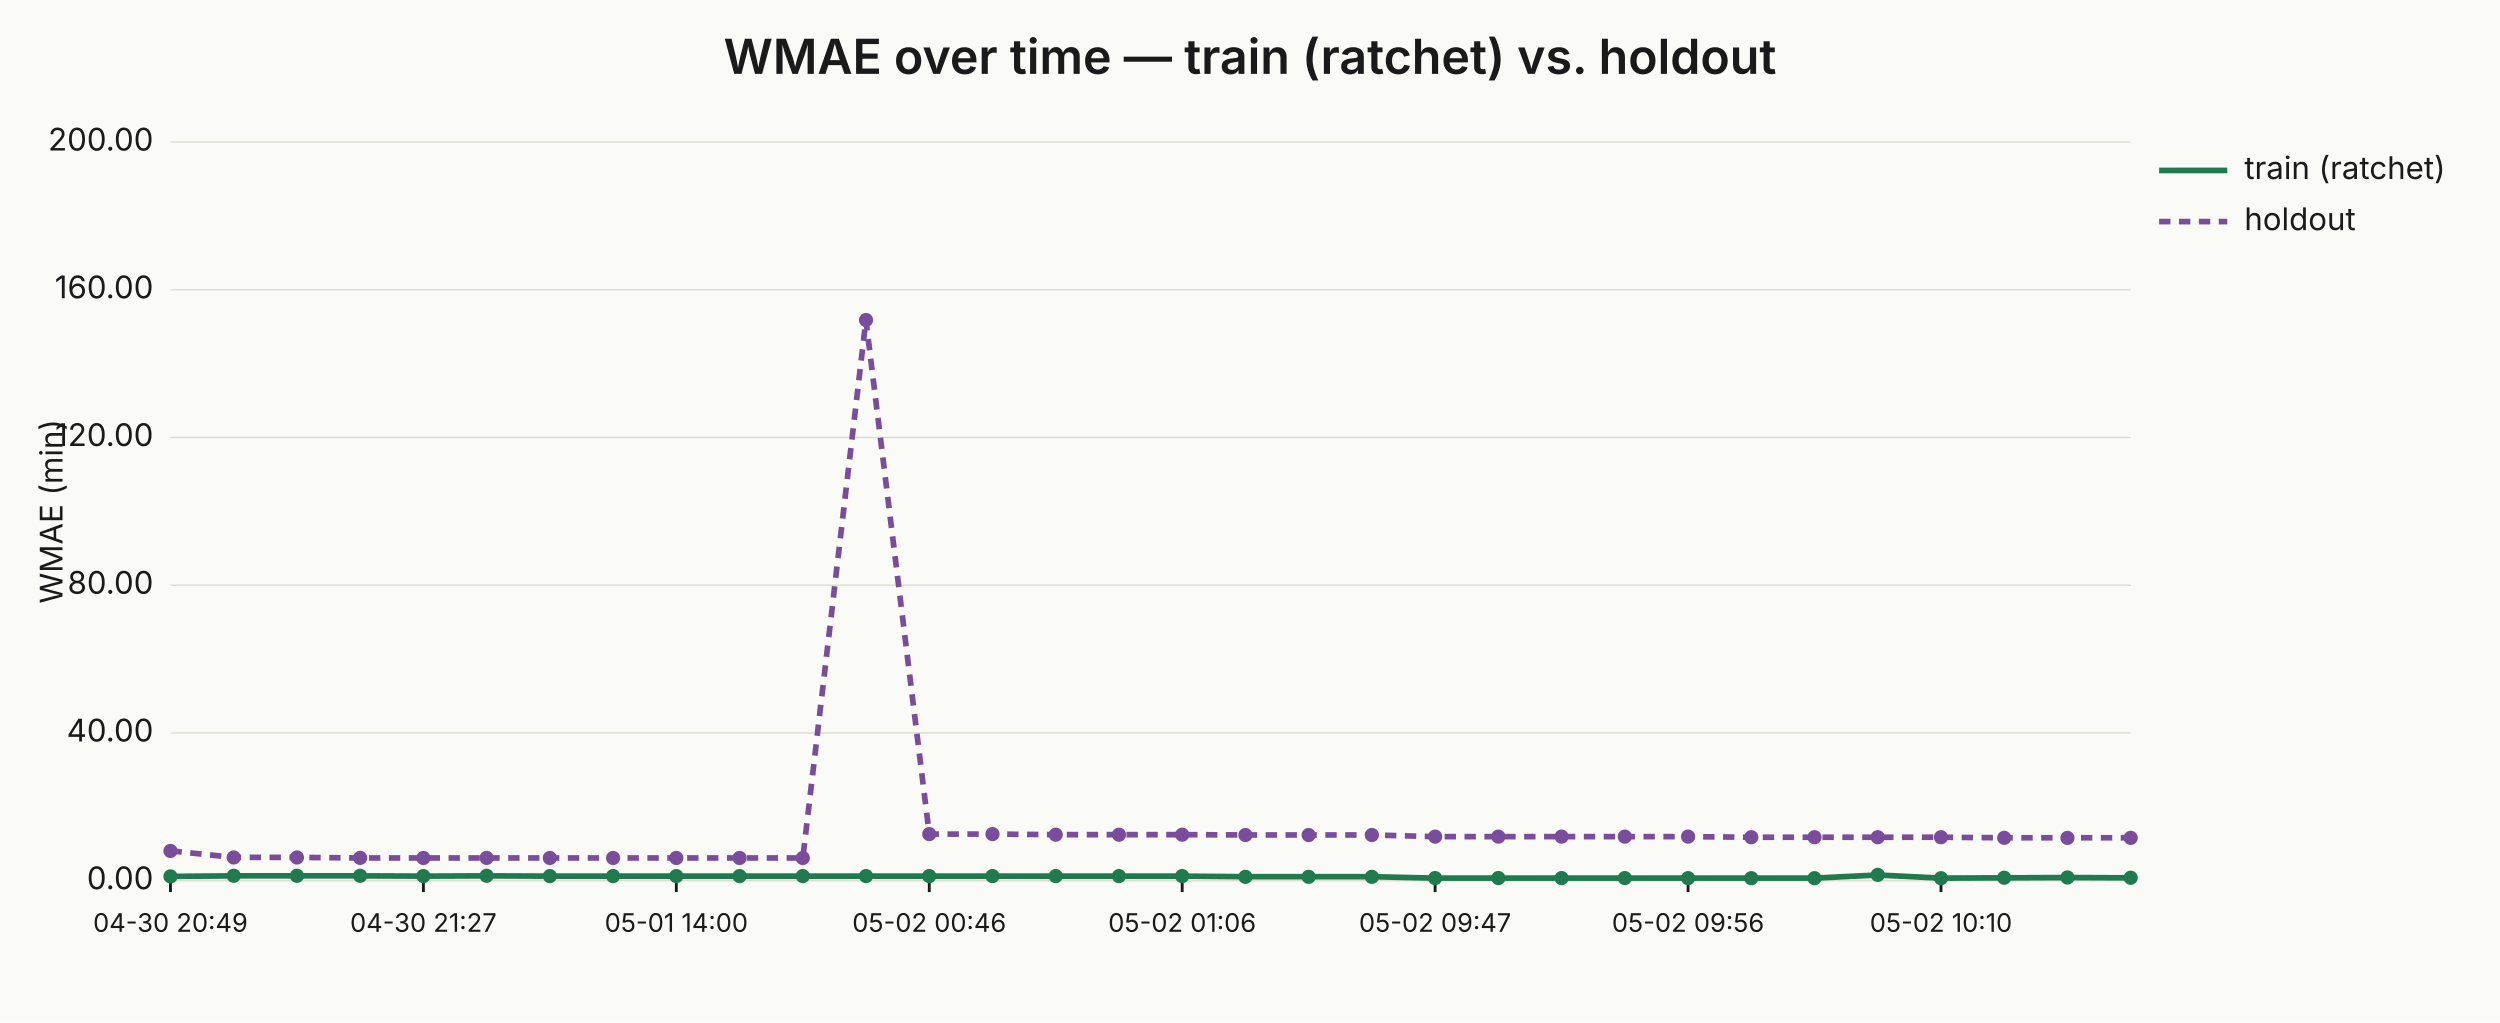
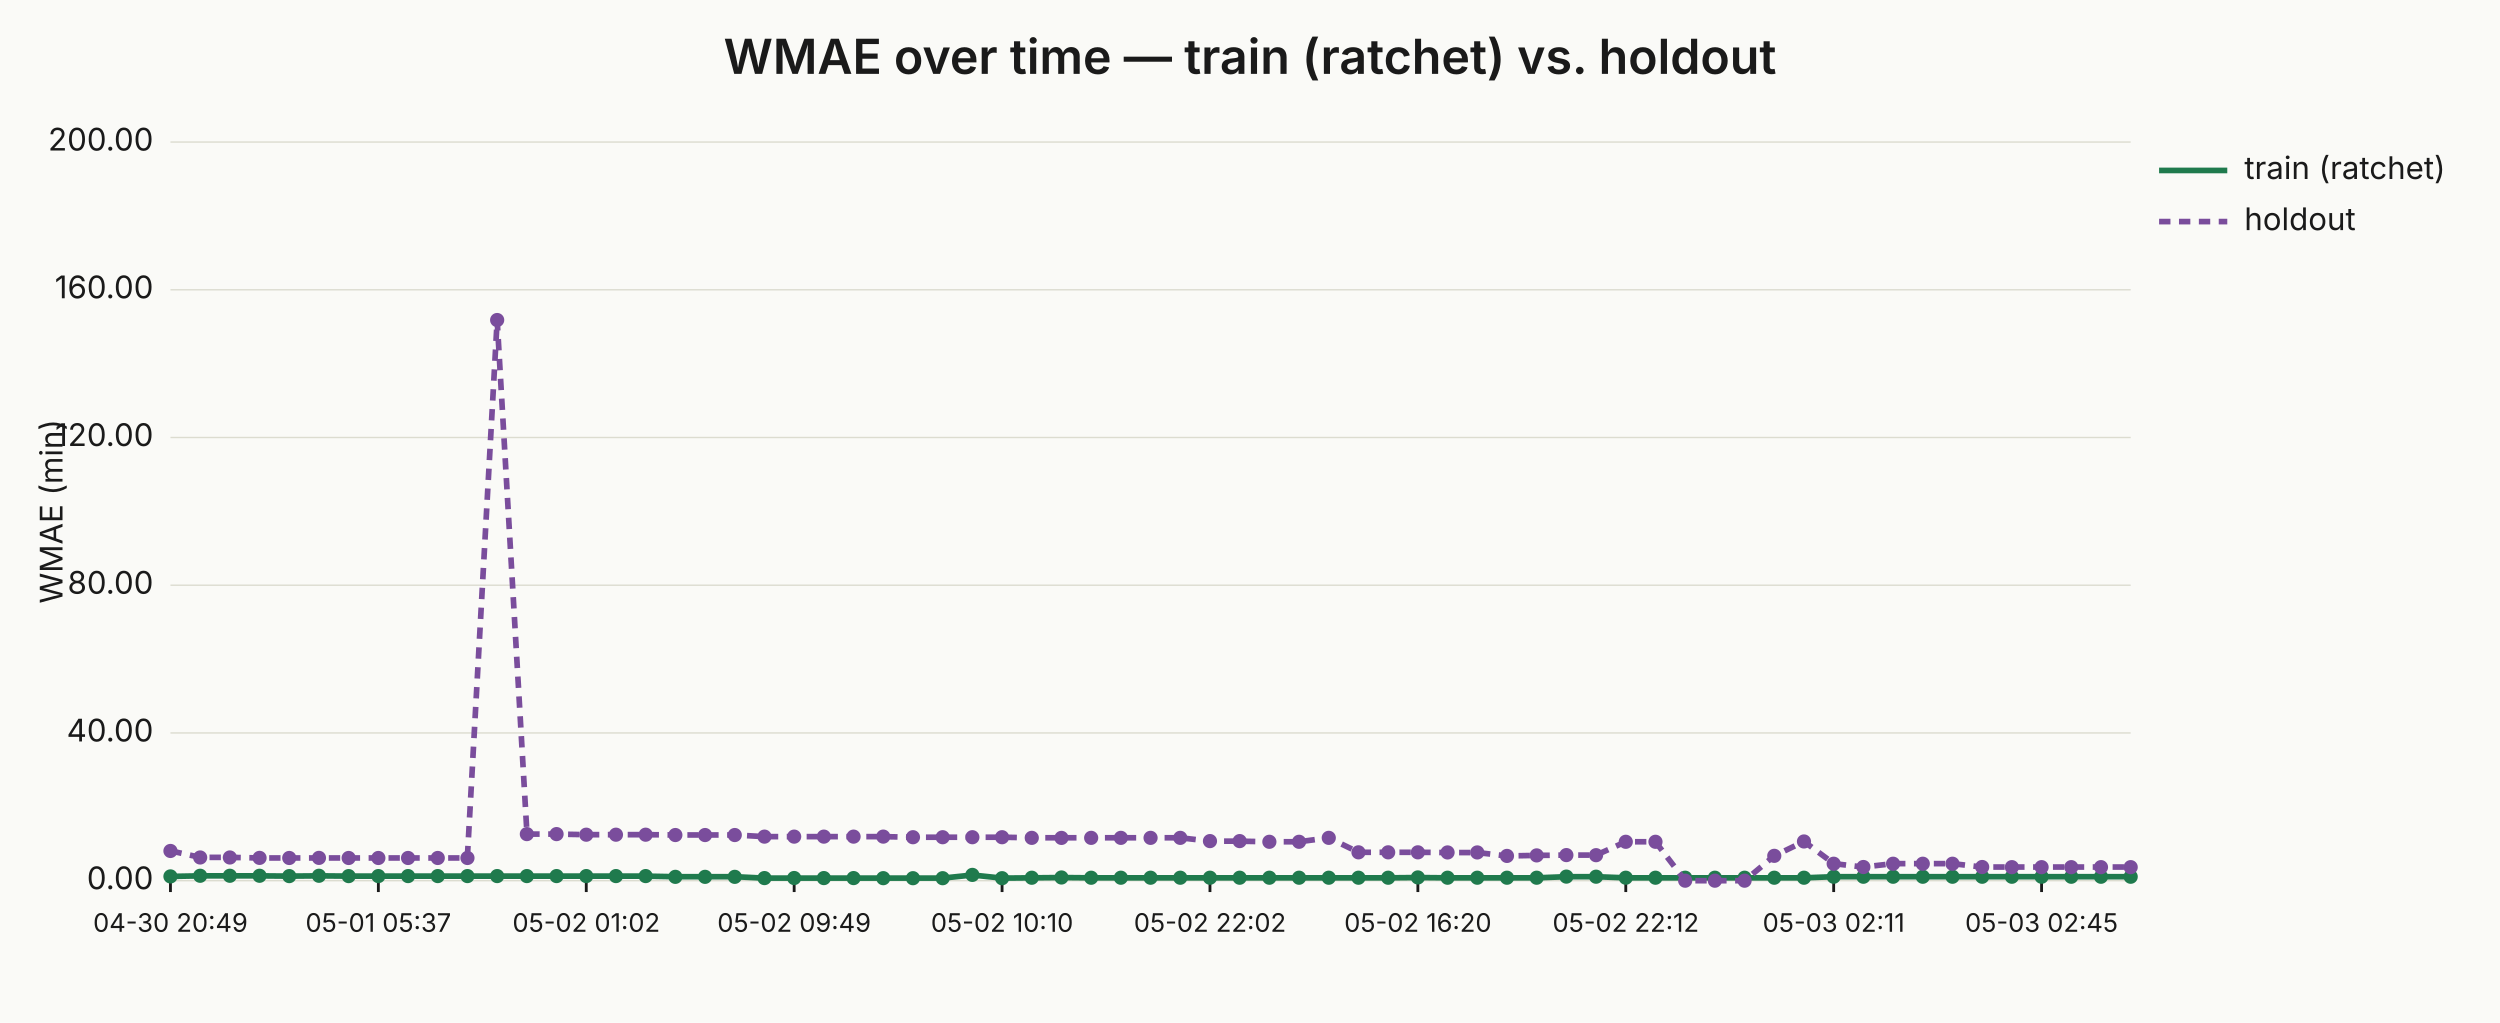
<svg xmlns="http://www.w3.org/2000/svg" viewBox="0 0 880 360" width="880" height="360" font-family="-apple-system, BlinkMacSystemFont, 'Segoe UI', system-ui, sans-serif" font-size="11">
  <rect width="880" height="360" fill="#fafaf7" />
  <text x="440" y="26" text-anchor="middle" fill="#1a1a1a" font-size="17" font-weight="600">WMAE over time — train (ratchet) vs. holdout</text>
  <line x1="60" y1="310" x2="750" y2="310" stroke="#dcdcd0" stroke-width="0.5" />
  <text x="54" y="313" text-anchor="end" fill="#1a1a1a">0.00</text>
  <line x1="60" y1="258" x2="750" y2="258" stroke="#dcdcd0" stroke-width="0.5" />
  <text x="54" y="261" text-anchor="end" fill="#1a1a1a">40.00</text>
  <line x1="60" y1="206" x2="750" y2="206" stroke="#dcdcd0" stroke-width="0.5" />
  <text x="54" y="209" text-anchor="end" fill="#1a1a1a">80.00</text>
  <line x1="60" y1="154" x2="750" y2="154" stroke="#dcdcd0" stroke-width="0.5" />
  <text x="54" y="157" text-anchor="end" fill="#1a1a1a">120.00</text>
  <line x1="60" y1="102" x2="750" y2="102" stroke="#dcdcd0" stroke-width="0.5" />
  <text x="54" y="105" text-anchor="end" fill="#1a1a1a">160.00</text>
  <line x1="60" y1="50" x2="750" y2="50" stroke="#dcdcd0" stroke-width="0.5" />
  <text x="54" y="53" text-anchor="end" fill="#1a1a1a">200.00</text>
  <line x1="60" y1="310" x2="60" y2="314" stroke="#1a1a1a" />
  <text x="60" y="328" text-anchor="middle" fill="#1a1a1a" font-size="9">04-30 20:49</text>
-   <line x1="149.032" y1="310" x2="149.032" y2="314" stroke="#1a1a1a" />
-   <text x="149.032" y="328" text-anchor="middle" fill="#1a1a1a" font-size="9">04-30 21:27</text>
-   <line x1="238.065" y1="310" x2="238.065" y2="314" stroke="#1a1a1a" />
-   <text x="238.065" y="328" text-anchor="middle" fill="#1a1a1a" font-size="9">05-01 14:00</text>
-   <line x1="327.097" y1="310" x2="327.097" y2="314" stroke="#1a1a1a" />
-   <text x="327.097" y="328" text-anchor="middle" fill="#1a1a1a" font-size="9">05-02 00:46</text>
-   <line x1="416.129" y1="310" x2="416.129" y2="314" stroke="#1a1a1a" />
-   <text x="416.129" y="328" text-anchor="middle" fill="#1a1a1a" font-size="9">05-02 01:06</text>
-   <line x1="505.161" y1="310" x2="505.161" y2="314" stroke="#1a1a1a" />
-   <text x="505.161" y="328" text-anchor="middle" fill="#1a1a1a" font-size="9">05-02 09:47</text>
-   <line x1="594.194" y1="310" x2="594.194" y2="314" stroke="#1a1a1a" />
-   <text x="594.194" y="328" text-anchor="middle" fill="#1a1a1a" font-size="9">05-02 09:56</text>
-   <line x1="683.226" y1="310" x2="683.226" y2="314" stroke="#1a1a1a" />
-   <text x="683.226" y="328" text-anchor="middle" fill="#1a1a1a" font-size="9">05-02 10:10</text>
+   <line x1="133.182" y1="310" x2="133.182" y2="314" stroke="#1a1a1a" />
+   <text x="133.182" y="328" text-anchor="middle" fill="#1a1a1a" font-size="9">05-01 05:37</text>
+   <line x1="206.364" y1="310" x2="206.364" y2="314" stroke="#1a1a1a" />
+   <text x="206.364" y="328" text-anchor="middle" fill="#1a1a1a" font-size="9">05-02 01:02</text>
+   <line x1="279.545" y1="310" x2="279.545" y2="314" stroke="#1a1a1a" />
+   <text x="279.545" y="328" text-anchor="middle" fill="#1a1a1a" font-size="9">05-02 09:49</text>
+   <line x1="352.727" y1="310" x2="352.727" y2="314" stroke="#1a1a1a" />
+   <text x="352.727" y="328" text-anchor="middle" fill="#1a1a1a" font-size="9">05-02 10:10</text>
+   <line x1="425.909" y1="310" x2="425.909" y2="314" stroke="#1a1a1a" />
+   <text x="425.909" y="328" text-anchor="middle" fill="#1a1a1a" font-size="9">05-02 22:02</text>
+   <line x1="499.091" y1="310" x2="499.091" y2="314" stroke="#1a1a1a" />
+   <text x="499.091" y="328" text-anchor="middle" fill="#1a1a1a" font-size="9">05-02 16:20</text>
+   <line x1="572.273" y1="310" x2="572.273" y2="314" stroke="#1a1a1a" />
+   <text x="572.273" y="328" text-anchor="middle" fill="#1a1a1a" font-size="9">05-02 22:12</text>
+   <line x1="645.455" y1="310" x2="645.455" y2="314" stroke="#1a1a1a" />
+   <text x="645.455" y="328" text-anchor="middle" fill="#1a1a1a" font-size="9">05-03 02:11</text>
+   <line x1="718.636" y1="310" x2="718.636" y2="314" stroke="#1a1a1a" />
+   <text x="718.636" y="328" text-anchor="middle" fill="#1a1a1a" font-size="9">05-03 02:45</text>
  <text x="22" y="180" transform="rotate(-90 22 180)" text-anchor="middle" fill="#1a1a1a">WMAE (min)</text>
-   <path d="M60.0,308.5 L82.3,308.3 L104.5,308.3 L126.8,308.3 L149.0,308.4 L171.3,308.3 L193.5,308.4 L215.8,308.4 L238.1,308.4 L260.3,308.4 L282.6,308.4 L304.8,308.4 L327.1,308.4 L349.4,308.4 L371.6,308.4 L393.9,308.4 L416.1,308.4 L438.4,308.6 L460.6,308.6 L482.9,308.6 L505.2,309.1 L527.4,309.1 L549.7,309.1 L571.9,309.1 L594.2,309.1 L616.5,309.1 L638.7,309.1 L661.0,308.0 L683.2,309.1 L705.5,309.0 L727.7,308.9 L750.0,309.0" fill="none" stroke="#1f7a4d" stroke-width="2" />
+   <path d="M60.0,308.5 L70.5,308.3 L80.9,308.3 L91.4,308.3 L101.8,308.4 L112.3,308.3 L122.7,308.4 L133.2,308.4 L143.6,308.4 L154.1,308.4 L164.5,308.4 L175.0,308.4 L185.5,308.4 L195.9,308.4 L206.4,308.4 L216.8,308.4 L227.3,308.4 L237.7,308.6 L248.2,308.6 L258.6,308.6 L269.1,309.1 L279.5,309.1 L290.0,309.1 L300.5,309.1 L310.9,309.1 L321.4,309.1 L331.8,309.1 L342.3,308.0 L352.7,309.1 L363.2,309.0 L373.6,308.9 L384.1,309.0 L394.5,309.0 L405.0,309.0 L415.5,309.0 L425.9,309.0 L436.4,309.0 L446.8,309.0 L457.3,309.0 L467.7,309.0 L478.2,309.0 L488.6,309.0 L499.1,308.9 L509.5,309.0 L520.0,309.0 L530.5,309.0 L540.9,309.0 L551.4,308.6 L561.8,308.6 L572.3,309.0 L582.7,309.0 L593.2,309.0 L603.6,309.0 L614.1,309.0 L624.5,309.0 L635.0,309.0 L645.5,308.6 L655.9,308.6 L666.4,308.6 L676.8,308.6 L687.3,308.6 L697.7,308.6 L708.2,308.6 L718.6,308.6 L729.1,308.6 L739.5,308.6 L750.0,308.6" fill="none" stroke="#1f7a4d" stroke-width="2" />
  <circle cx="60" cy="308.497" r="2.5" fill="#1f7a4d" />
-   <circle cx="82.258" cy="308.271" r="2.5" fill="#1f7a4d" />
-   <circle cx="104.516" cy="308.271" r="2.5" fill="#1f7a4d" />
-   <circle cx="126.774" cy="308.271" r="2.5" fill="#1f7a4d" />
-   <circle cx="149.032" cy="308.389" r="2.5" fill="#1f7a4d" />
-   <circle cx="171.29" cy="308.271" r="2.5" fill="#1f7a4d" />
-   <circle cx="193.548" cy="308.389" r="2.5" fill="#1f7a4d" />
-   <circle cx="215.806" cy="308.379" r="2.5" fill="#1f7a4d" />
-   <circle cx="238.065" cy="308.379" r="2.5" fill="#1f7a4d" />
-   <circle cx="260.323" cy="308.379" r="2.5" fill="#1f7a4d" />
-   <circle cx="282.581" cy="308.379" r="2.5" fill="#1f7a4d" />
-   <circle cx="304.839" cy="308.379" r="2.5" fill="#1f7a4d" />
-   <circle cx="327.097" cy="308.379" r="2.5" fill="#1f7a4d" />
-   <circle cx="349.355" cy="308.379" r="2.5" fill="#1f7a4d" />
-   <circle cx="371.613" cy="308.379" r="2.5" fill="#1f7a4d" />
-   <circle cx="393.871" cy="308.379" r="2.5" fill="#1f7a4d" />
-   <circle cx="416.129" cy="308.379" r="2.5" fill="#1f7a4d" />
-   <circle cx="438.387" cy="308.649" r="2.5" fill="#1f7a4d" />
-   <circle cx="460.645" cy="308.649" r="2.5" fill="#1f7a4d" />
-   <circle cx="482.903" cy="308.649" r="2.5" fill="#1f7a4d" />
-   <circle cx="505.161" cy="309.085" r="2.5" fill="#1f7a4d" />
-   <circle cx="527.419" cy="309.063" r="2.5" fill="#1f7a4d" />
-   <circle cx="549.677" cy="309.085" r="2.5" fill="#1f7a4d" />
-   <circle cx="571.935" cy="309.085" r="2.5" fill="#1f7a4d" />
-   <circle cx="594.194" cy="309.114" r="2.5" fill="#1f7a4d" />
-   <circle cx="616.452" cy="309.125" r="2.5" fill="#1f7a4d" />
-   <circle cx="638.71" cy="309.125" r="2.5" fill="#1f7a4d" />
-   <circle cx="660.968" cy="307.963" r="2.5" fill="#1f7a4d" />
-   <circle cx="683.226" cy="309.125" r="2.5" fill="#1f7a4d" />
-   <circle cx="705.484" cy="308.963" r="2.5" fill="#1f7a4d" />
-   <circle cx="727.742" cy="308.873" r="2.5" fill="#1f7a4d" />
-   <circle cx="750" cy="308.963" r="2.5" fill="#1f7a4d" />
-   <path d="M60.0,299.5 L82.3,301.8 L104.5,301.8 L126.8,302.0 L149.0,302.0 L171.3,302.0 L193.5,302.0 L215.8,302.0 L238.1,302.0 L260.3,302.0 L282.6,302.0 L304.8,112.7 L327.1,293.6 L349.4,293.6 L371.6,293.8 L393.9,293.8 L416.1,293.8 L438.4,293.9 L460.6,293.9 L482.9,293.9 L505.2,294.5 L527.4,294.5 L549.7,294.5 L571.9,294.5 L594.2,294.5 L616.5,294.7 L638.7,294.7 L661.0,294.7 L683.2,294.7 L705.5,294.9 L727.7,294.9 L750.0,294.9" fill="none" stroke="#7a4d9c" stroke-width="2" stroke-dasharray="4,3" />
+   <circle cx="70.455" cy="308.271" r="2.5" fill="#1f7a4d" />
+   <circle cx="80.909" cy="308.271" r="2.5" fill="#1f7a4d" />
+   <circle cx="91.364" cy="308.271" r="2.5" fill="#1f7a4d" />
+   <circle cx="101.818" cy="308.389" r="2.5" fill="#1f7a4d" />
+   <circle cx="112.273" cy="308.271" r="2.5" fill="#1f7a4d" />
+   <circle cx="122.727" cy="308.389" r="2.5" fill="#1f7a4d" />
+   <circle cx="133.182" cy="308.379" r="2.5" fill="#1f7a4d" />
+   <circle cx="143.636" cy="308.379" r="2.5" fill="#1f7a4d" />
+   <circle cx="154.091" cy="308.379" r="2.5" fill="#1f7a4d" />
+   <circle cx="164.545" cy="308.379" r="2.5" fill="#1f7a4d" />
+   <circle cx="175" cy="308.379" r="2.5" fill="#1f7a4d" />
+   <circle cx="185.455" cy="308.379" r="2.5" fill="#1f7a4d" />
+   <circle cx="195.909" cy="308.379" r="2.5" fill="#1f7a4d" />
+   <circle cx="206.364" cy="308.379" r="2.5" fill="#1f7a4d" />
+   <circle cx="216.818" cy="308.379" r="2.5" fill="#1f7a4d" />
+   <circle cx="227.273" cy="308.379" r="2.5" fill="#1f7a4d" />
+   <circle cx="237.727" cy="308.649" r="2.5" fill="#1f7a4d" />
+   <circle cx="248.182" cy="308.649" r="2.5" fill="#1f7a4d" />
+   <circle cx="258.636" cy="308.649" r="2.5" fill="#1f7a4d" />
+   <circle cx="269.091" cy="309.085" r="2.5" fill="#1f7a4d" />
+   <circle cx="279.545" cy="309.063" r="2.5" fill="#1f7a4d" />
+   <circle cx="290" cy="309.085" r="2.5" fill="#1f7a4d" />
+   <circle cx="300.455" cy="309.085" r="2.5" fill="#1f7a4d" />
+   <circle cx="310.909" cy="309.114" r="2.5" fill="#1f7a4d" />
+   <circle cx="321.364" cy="309.125" r="2.5" fill="#1f7a4d" />
+   <circle cx="331.818" cy="309.125" r="2.5" fill="#1f7a4d" />
+   <circle cx="342.273" cy="307.963" r="2.5" fill="#1f7a4d" />
+   <circle cx="352.727" cy="309.125" r="2.5" fill="#1f7a4d" />
+   <circle cx="363.182" cy="308.963" r="2.5" fill="#1f7a4d" />
+   <circle cx="373.636" cy="308.873" r="2.5" fill="#1f7a4d" />
+   <circle cx="384.091" cy="308.963" r="2.5" fill="#1f7a4d" />
+   <circle cx="394.545" cy="308.957" r="2.5" fill="#1f7a4d" />
+   <circle cx="405" cy="308.957" r="2.5" fill="#1f7a4d" />
+   <circle cx="415.455" cy="308.957" r="2.5" fill="#1f7a4d" />
+   <circle cx="425.909" cy="308.957" r="2.5" fill="#1f7a4d" />
+   <circle cx="436.364" cy="308.957" r="2.5" fill="#1f7a4d" />
+   <circle cx="446.818" cy="308.957" r="2.5" fill="#1f7a4d" />
+   <circle cx="457.273" cy="308.957" r="2.5" fill="#1f7a4d" />
+   <circle cx="467.727" cy="308.957" r="2.5" fill="#1f7a4d" />
+   <circle cx="478.182" cy="308.957" r="2.5" fill="#1f7a4d" />
+   <circle cx="488.636" cy="308.957" r="2.5" fill="#1f7a4d" />
+   <circle cx="499.091" cy="308.858" r="2.5" fill="#1f7a4d" />
+   <circle cx="509.545" cy="308.957" r="2.5" fill="#1f7a4d" />
+   <circle cx="520" cy="308.957" r="2.5" fill="#1f7a4d" />
+   <circle cx="530.455" cy="308.957" r="2.5" fill="#1f7a4d" />
+   <circle cx="540.909" cy="308.957" r="2.5" fill="#1f7a4d" />
+   <circle cx="551.364" cy="308.565" r="2.5" fill="#1f7a4d" />
+   <circle cx="561.818" cy="308.598" r="2.5" fill="#1f7a4d" />
+   <circle cx="572.273" cy="308.957" r="2.5" fill="#1f7a4d" />
+   <circle cx="582.727" cy="308.957" r="2.5" fill="#1f7a4d" />
+   <circle cx="593.182" cy="308.957" r="2.5" fill="#1f7a4d" />
+   <circle cx="603.636" cy="308.957" r="2.5" fill="#1f7a4d" />
+   <circle cx="614.091" cy="308.957" r="2.5" fill="#1f7a4d" />
+   <circle cx="624.545" cy="308.957" r="2.5" fill="#1f7a4d" />
+   <circle cx="635" cy="308.957" r="2.5" fill="#1f7a4d" />
+   <circle cx="645.455" cy="308.613" r="2.5" fill="#1f7a4d" />
+   <circle cx="655.909" cy="308.613" r="2.5" fill="#1f7a4d" />
+   <circle cx="666.364" cy="308.613" r="2.5" fill="#1f7a4d" />
+   <circle cx="676.818" cy="308.613" r="2.5" fill="#1f7a4d" />
+   <circle cx="687.273" cy="308.613" r="2.5" fill="#1f7a4d" />
+   <circle cx="697.727" cy="308.613" r="2.5" fill="#1f7a4d" />
+   <circle cx="708.182" cy="308.613" r="2.5" fill="#1f7a4d" />
+   <circle cx="718.636" cy="308.613" r="2.5" fill="#1f7a4d" />
+   <circle cx="729.091" cy="308.613" r="2.5" fill="#1f7a4d" />
+   <circle cx="739.545" cy="308.613" r="2.5" fill="#1f7a4d" />
+   <circle cx="750" cy="308.613" r="2.5" fill="#1f7a4d" />
+   <path d="M60.0,299.5 L70.5,301.8 L80.9,301.8 L91.4,302.0 L101.8,302.0 L112.3,302.0 L122.7,302.0 L133.2,302.0 L143.6,302.0 L154.1,302.0 L164.5,302.0 L175.0,112.7 L185.5,293.6 L195.9,293.6 L206.4,293.8 L216.8,293.8 L227.3,293.8 L237.7,293.9 L248.2,293.9 L258.6,293.9 L269.1,294.5 L279.5,294.5 L290.0,294.5 L300.5,294.5 L310.9,294.5 L321.4,294.7 L331.8,294.7 L342.3,294.7 L352.7,294.7 L363.2,294.9 L373.6,294.9 L384.1,294.9 L394.5,294.9 L405.0,294.9 L415.5,294.9 L425.9,296.1 L436.4,296.1 L446.8,296.3 L457.3,296.3 L467.7,294.9 L478.2,300.0 L488.6,300.0 L499.1,300.0 L509.5,300.1 L520.0,300.1 L530.5,301.3 L540.9,301.1 L551.4,301.0 L561.8,301.0 L572.3,296.3 L582.7,296.3 L593.2,310.0 L603.6,310.0 L614.1,310.0 L624.5,301.3 L635.0,296.2 L645.5,304.0 L655.9,305.2 L666.4,304.0 L676.8,304.0 L687.3,304.0 L697.7,305.2 L708.2,305.2 L718.6,305.2 L729.1,305.2 L739.5,305.2 L750.0,305.2" fill="none" stroke="#7a4d9c" stroke-width="2" stroke-dasharray="4,3" />
  <circle cx="60" cy="299.538" r="2.5" fill="#7a4d9c" />
-   <circle cx="82.258" cy="301.834" r="2.5" fill="#7a4d9c" />
-   <circle cx="104.516" cy="301.834" r="2.5" fill="#7a4d9c" />
-   <circle cx="126.774" cy="301.975" r="2.5" fill="#7a4d9c" />
-   <circle cx="149.032" cy="302.008" r="2.5" fill="#7a4d9c" />
-   <circle cx="171.29" cy="301.975" r="2.5" fill="#7a4d9c" />
-   <circle cx="193.548" cy="302.008" r="2.5" fill="#7a4d9c" />
-   <circle cx="215.806" cy="302.008" r="2.5" fill="#7a4d9c" />
-   <circle cx="238.065" cy="302.008" r="2.5" fill="#7a4d9c" />
-   <circle cx="260.323" cy="302.008" r="2.5" fill="#7a4d9c" />
-   <circle cx="282.581" cy="302.008" r="2.5" fill="#7a4d9c" />
-   <circle cx="304.839" cy="112.652" r="2.5" fill="#7a4d9c" />
-   <circle cx="327.097" cy="293.603" r="2.5" fill="#7a4d9c" />
-   <circle cx="349.355" cy="293.603" r="2.5" fill="#7a4d9c" />
-   <circle cx="371.613" cy="293.814" r="2.5" fill="#7a4d9c" />
-   <circle cx="393.871" cy="293.814" r="2.5" fill="#7a4d9c" />
-   <circle cx="416.129" cy="293.814" r="2.5" fill="#7a4d9c" />
-   <circle cx="438.387" cy="293.932" r="2.5" fill="#7a4d9c" />
-   <circle cx="460.645" cy="293.932" r="2.5" fill="#7a4d9c" />
-   <circle cx="482.903" cy="293.932" r="2.5" fill="#7a4d9c" />
-   <circle cx="505.161" cy="294.493" r="2.5" fill="#7a4d9c" />
-   <circle cx="527.419" cy="294.493" r="2.5" fill="#7a4d9c" />
-   <circle cx="549.677" cy="294.493" r="2.5" fill="#7a4d9c" />
-   <circle cx="571.935" cy="294.493" r="2.5" fill="#7a4d9c" />
-   <circle cx="594.194" cy="294.488" r="2.5" fill="#7a4d9c" />
-   <circle cx="616.452" cy="294.701" r="2.5" fill="#7a4d9c" />
-   <circle cx="638.71" cy="294.701" r="2.5" fill="#7a4d9c" />
-   <circle cx="660.968" cy="294.701" r="2.5" fill="#7a4d9c" />
-   <circle cx="683.226" cy="294.701" r="2.5" fill="#7a4d9c" />
-   <circle cx="705.484" cy="294.925" r="2.5" fill="#7a4d9c" />
-   <circle cx="727.742" cy="294.943" r="2.5" fill="#7a4d9c" />
-   <circle cx="750" cy="294.925" r="2.5" fill="#7a4d9c" />
+   <circle cx="70.455" cy="301.834" r="2.5" fill="#7a4d9c" />
+   <circle cx="80.909" cy="301.834" r="2.5" fill="#7a4d9c" />
+   <circle cx="91.364" cy="301.975" r="2.5" fill="#7a4d9c" />
+   <circle cx="101.818" cy="302.008" r="2.5" fill="#7a4d9c" />
+   <circle cx="112.273" cy="301.975" r="2.5" fill="#7a4d9c" />
+   <circle cx="122.727" cy="302.008" r="2.5" fill="#7a4d9c" />
+   <circle cx="133.182" cy="302.008" r="2.5" fill="#7a4d9c" />
+   <circle cx="143.636" cy="302.008" r="2.5" fill="#7a4d9c" />
+   <circle cx="154.091" cy="302.008" r="2.5" fill="#7a4d9c" />
+   <circle cx="164.545" cy="302.008" r="2.5" fill="#7a4d9c" />
+   <circle cx="175" cy="112.652" r="2.5" fill="#7a4d9c" />
+   <circle cx="185.455" cy="293.603" r="2.5" fill="#7a4d9c" />
+   <circle cx="195.909" cy="293.603" r="2.5" fill="#7a4d9c" />
+   <circle cx="206.364" cy="293.814" r="2.5" fill="#7a4d9c" />
+   <circle cx="216.818" cy="293.814" r="2.5" fill="#7a4d9c" />
+   <circle cx="227.273" cy="293.814" r="2.5" fill="#7a4d9c" />
+   <circle cx="237.727" cy="293.932" r="2.5" fill="#7a4d9c" />
+   <circle cx="248.182" cy="293.932" r="2.5" fill="#7a4d9c" />
+   <circle cx="258.636" cy="293.932" r="2.5" fill="#7a4d9c" />
+   <circle cx="269.091" cy="294.493" r="2.5" fill="#7a4d9c" />
+   <circle cx="279.545" cy="294.493" r="2.5" fill="#7a4d9c" />
+   <circle cx="290" cy="294.493" r="2.5" fill="#7a4d9c" />
+   <circle cx="300.455" cy="294.493" r="2.5" fill="#7a4d9c" />
+   <circle cx="310.909" cy="294.488" r="2.5" fill="#7a4d9c" />
+   <circle cx="321.364" cy="294.701" r="2.5" fill="#7a4d9c" />
+   <circle cx="331.818" cy="294.701" r="2.5" fill="#7a4d9c" />
+   <circle cx="342.273" cy="294.701" r="2.5" fill="#7a4d9c" />
+   <circle cx="352.727" cy="294.701" r="2.5" fill="#7a4d9c" />
+   <circle cx="363.182" cy="294.925" r="2.5" fill="#7a4d9c" />
+   <circle cx="373.636" cy="294.943" r="2.5" fill="#7a4d9c" />
+   <circle cx="384.091" cy="294.925" r="2.5" fill="#7a4d9c" />
+   <circle cx="394.545" cy="294.925" r="2.5" fill="#7a4d9c" />
+   <circle cx="405" cy="294.925" r="2.5" fill="#7a4d9c" />
+   <circle cx="415.455" cy="294.925" r="2.5" fill="#7a4d9c" />
+   <circle cx="425.909" cy="296.065" r="2.5" fill="#7a4d9c" />
+   <circle cx="436.364" cy="296.065" r="2.5" fill="#7a4d9c" />
+   <circle cx="446.818" cy="296.311" r="2.5" fill="#7a4d9c" />
+   <circle cx="457.273" cy="296.311" r="2.5" fill="#7a4d9c" />
+   <circle cx="467.727" cy="294.925" r="2.5" fill="#7a4d9c" />
+   <circle cx="478.182" cy="300.02" r="2.5" fill="#7a4d9c" />
+   <circle cx="488.636" cy="300.02" r="2.5" fill="#7a4d9c" />
+   <circle cx="499.091" cy="300.021" r="2.5" fill="#7a4d9c" />
+   <circle cx="509.545" cy="300.058" r="2.5" fill="#7a4d9c" />
+   <circle cx="520" cy="300.058" r="2.5" fill="#7a4d9c" />
+   <circle cx="530.455" cy="301.284" r="2.5" fill="#7a4d9c" />
+   <circle cx="540.909" cy="301.1" r="2.5" fill="#7a4d9c" />
+   <circle cx="551.364" cy="300.992" r="2.5" fill="#7a4d9c" />
+   <circle cx="561.818" cy="301.024" r="2.5" fill="#7a4d9c" />
+   <circle cx="572.273" cy="296.311" r="2.5" fill="#7a4d9c" />
+   <circle cx="582.727" cy="296.311" r="2.5" fill="#7a4d9c" />
+   <circle cx="593.182" cy="310" r="2.5" fill="#7a4d9c" />
+   <circle cx="603.636" cy="310" r="2.5" fill="#7a4d9c" />
+   <circle cx="614.091" cy="310" r="2.5" fill="#7a4d9c" />
+   <circle cx="624.545" cy="301.253" r="2.5" fill="#7a4d9c" />
+   <circle cx="635" cy="296.198" r="2.5" fill="#7a4d9c" />
+   <circle cx="645.455" cy="304.034" r="2.5" fill="#7a4d9c" />
+   <circle cx="655.909" cy="305.189" r="2.5" fill="#7a4d9c" />
+   <circle cx="666.364" cy="304.034" r="2.5" fill="#7a4d9c" />
+   <circle cx="676.818" cy="304.034" r="2.5" fill="#7a4d9c" />
+   <circle cx="687.273" cy="304.034" r="2.5" fill="#7a4d9c" />
+   <circle cx="697.727" cy="305.189" r="2.5" fill="#7a4d9c" />
+   <circle cx="708.182" cy="305.238" r="2.5" fill="#7a4d9c" />
+   <circle cx="718.636" cy="305.239" r="2.5" fill="#7a4d9c" />
+   <circle cx="729.091" cy="305.239" r="2.5" fill="#7a4d9c" />
+   <circle cx="739.545" cy="305.239" r="2.5" fill="#7a4d9c" />
+   <circle cx="750" cy="305.239" r="2.5" fill="#7a4d9c" />
  <line x1="760" y1="60" x2="784" y2="60" stroke="#1f7a4d" stroke-width="2" />
  <text x="790" y="63" fill="#1a1a1a">train (ratchet)</text>
  <line x1="760" y1="78" x2="784" y2="78" stroke="#7a4d9c" stroke-width="2" stroke-dasharray="4,3" />
  <text x="790" y="81" fill="#1a1a1a">holdout</text>
</svg>
